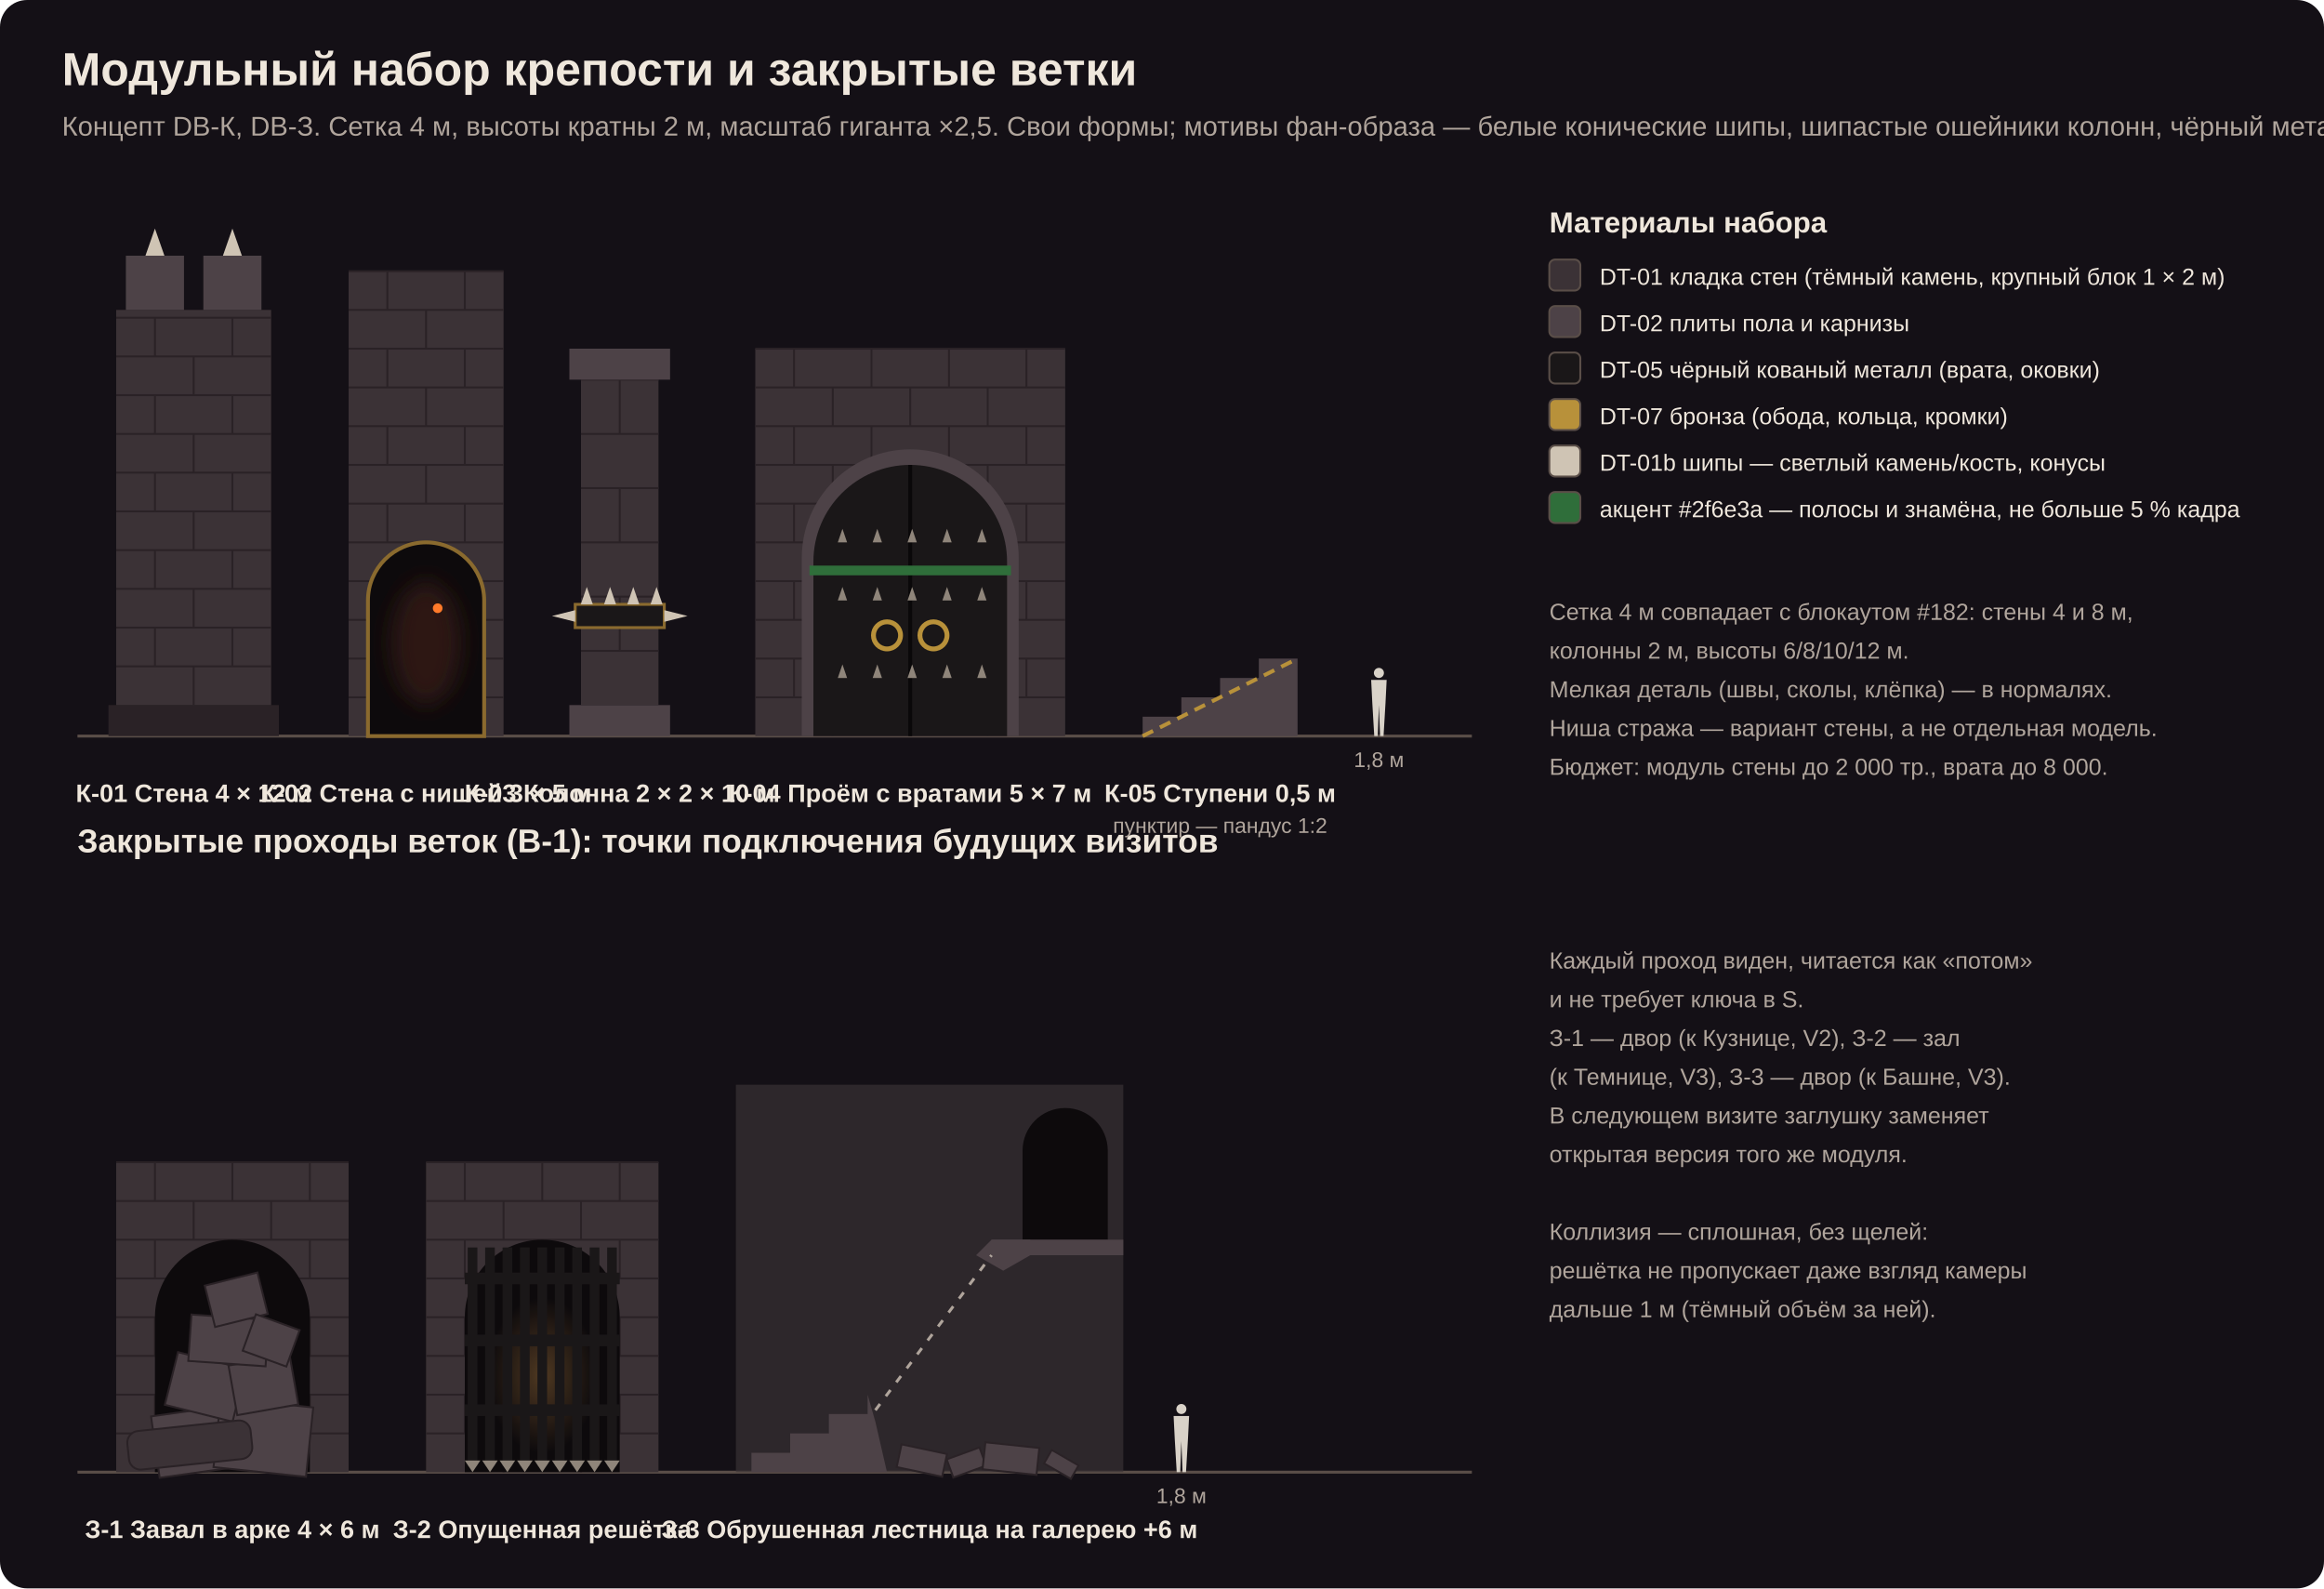
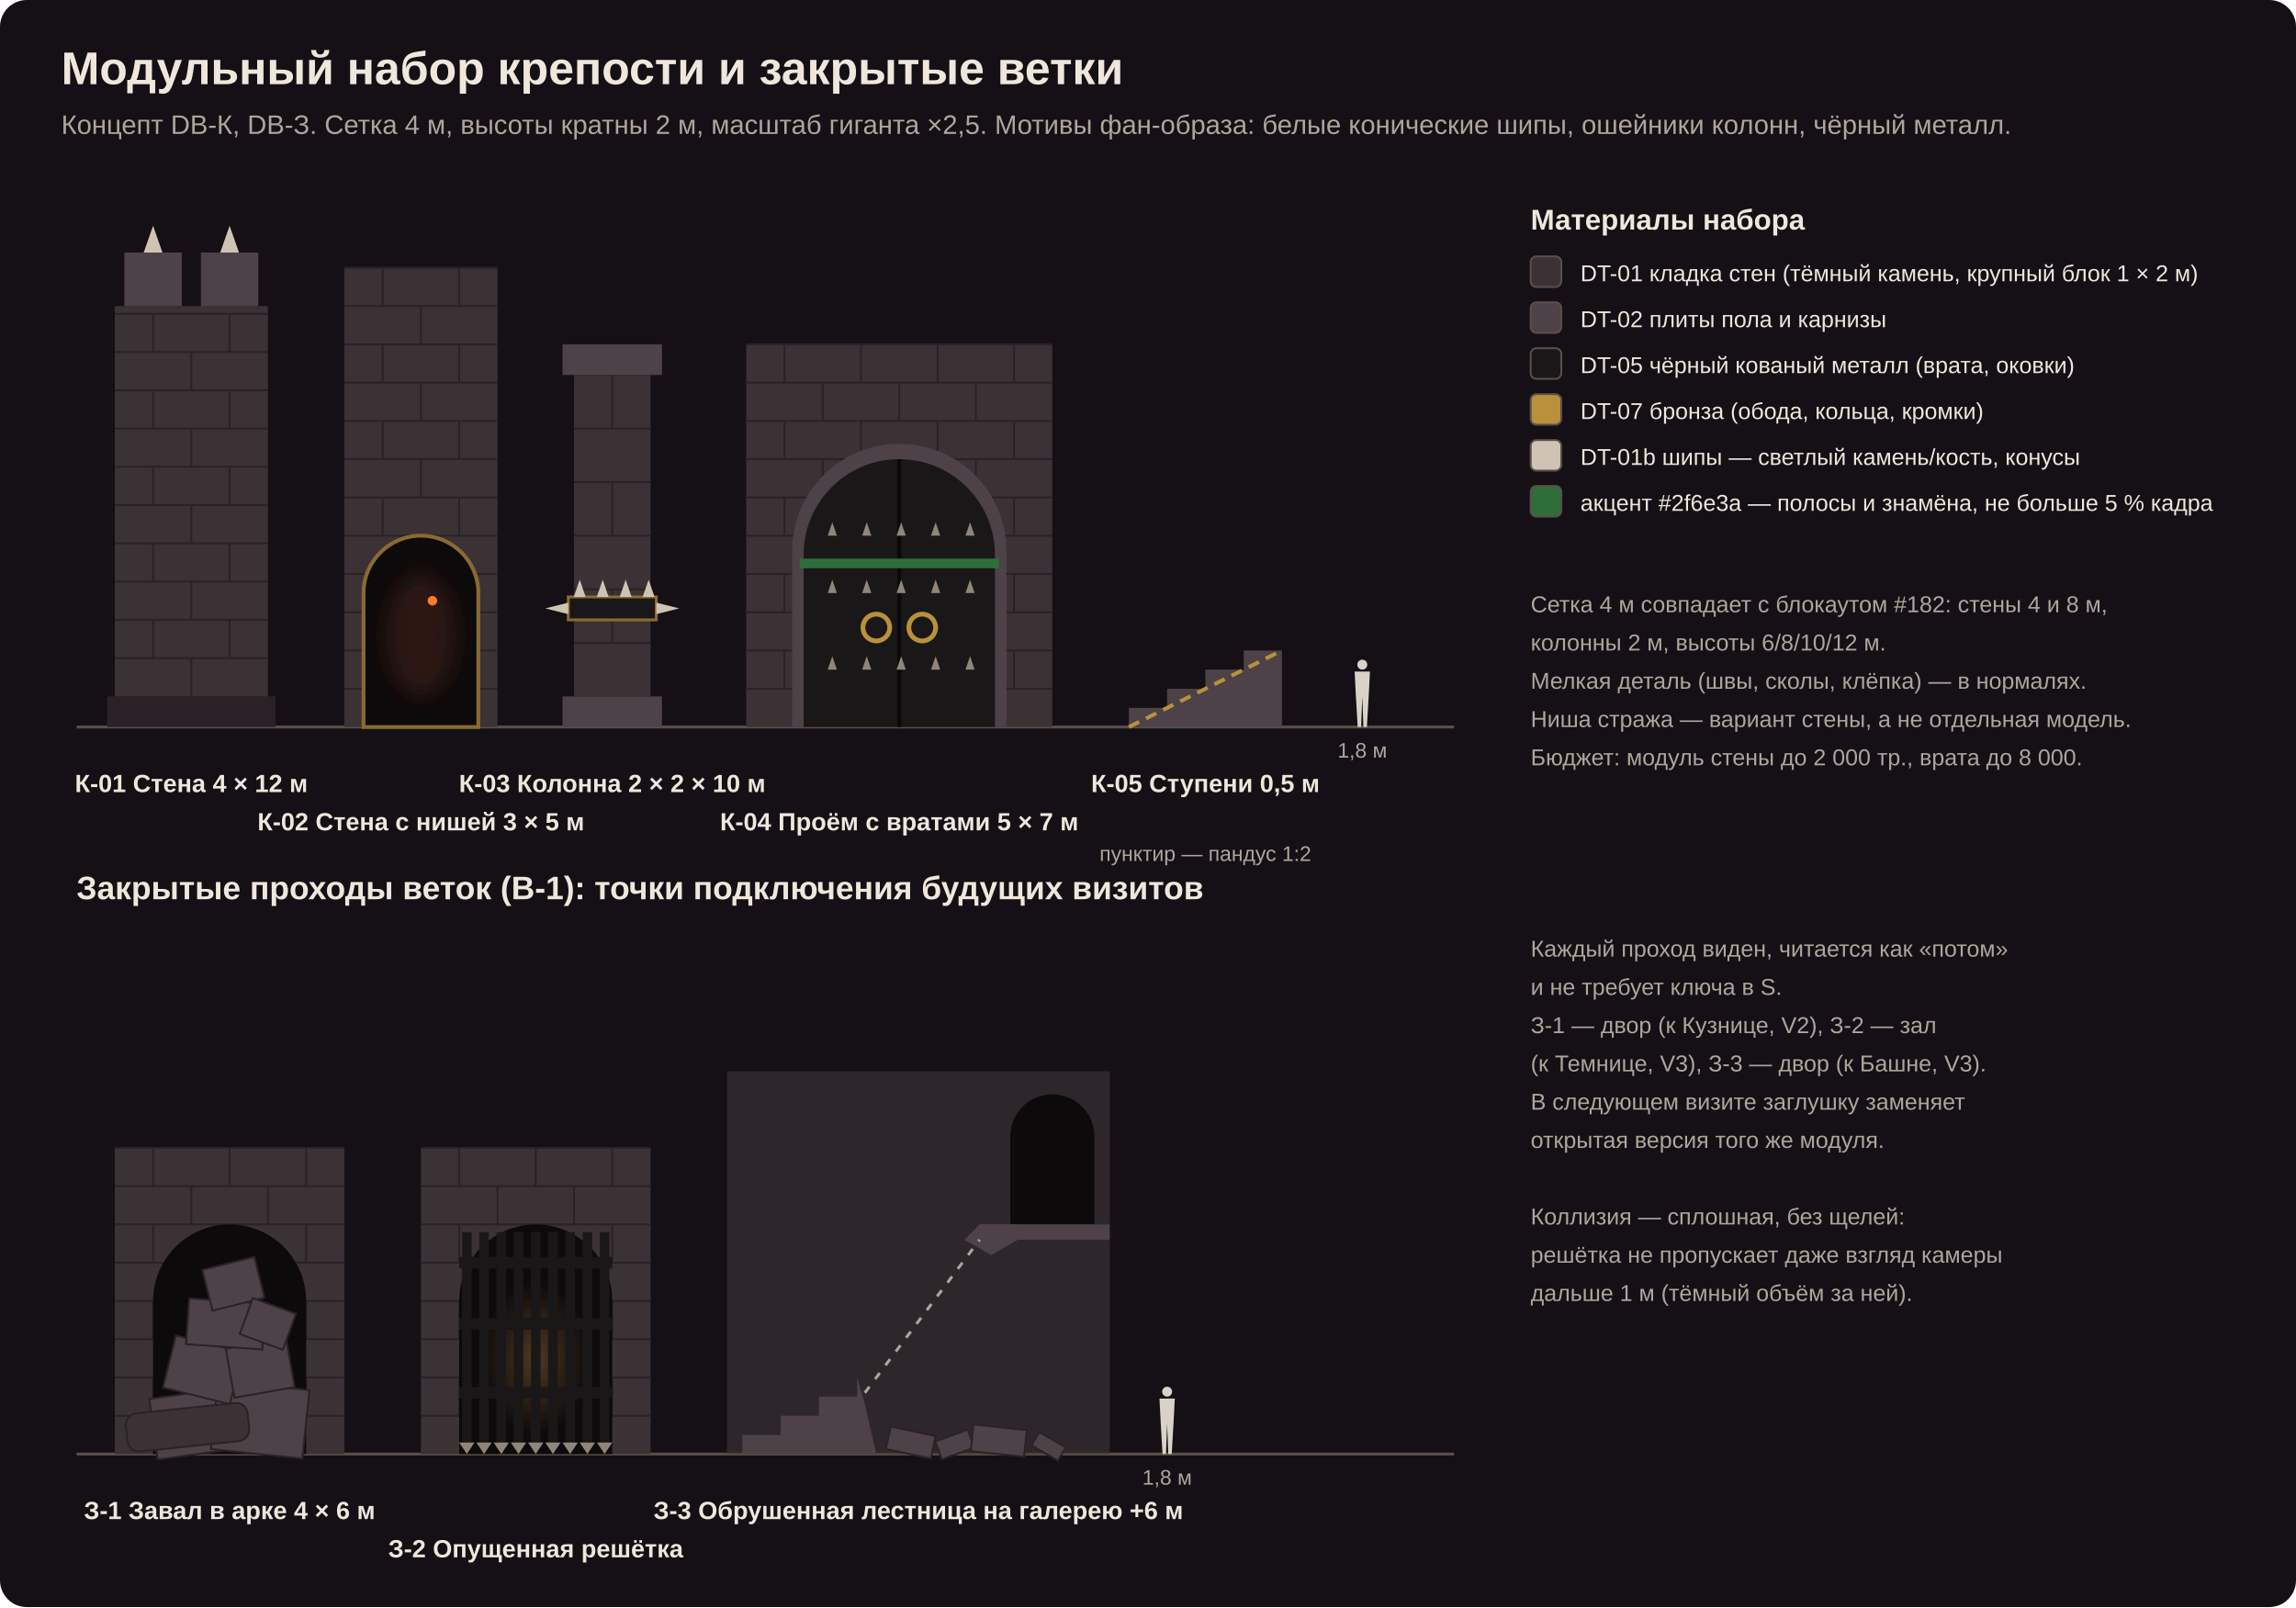
- <svg xmlns="http://www.w3.org/2000/svg" viewBox="0 0 1200 820" width="1200" height="820" font-family="'PT Sans', Arial, sans-serif">
+ <svg xmlns="http://www.w3.org/2000/svg" viewBox="0 0 1200 840" width="1200" height="840" font-family="'PT Sans', Arial, sans-serif">
  <defs>
    <filter id="glow" x="-50%" y="-50%" width="200%" height="200%">
      <feGaussianBlur stdDeviation="4" result="b" />
      <feMerge>
        <feMergeNode in="b" />
        <feMergeNode in="b" />
        <feMergeNode in="SourceGraphic" />
      </feMerge>
    </filter>
    <filter id="soft" x="-50%" y="-50%" width="200%" height="200%">
      <feGaussianBlur stdDeviation="6" />
    </filter>
    <radialGradient id="warm">
      <stop offset="0" stop-color="#ffb35a" stop-opacity="0.55" />
      <stop offset="1" stop-color="#ffb35a" stop-opacity="0" />
    </radialGradient>
    <radialGradient id="whiteg">
      <stop offset="0" stop-color="#eef6ff" stop-opacity="0.7" />
      <stop offset="1" stop-color="#eef6ff" stop-opacity="0" />
    </radialGradient>
    <linearGradient id="lavag" x1="0" y1="0" x2="0" y2="1">
      <stop offset="0" stop-color="#ffc04a" />
      <stop offset="0.4" stop-color="#ff5a1a" />
      <stop offset="1" stop-color="#8a2f1a" />
    </linearGradient>
  </defs>
-   <rect width="1200" height="820" rx="14" fill="#141016" />
+   <rect width="1200" height="840" rx="14" fill="#141016" />
  <text x="32" y="44" font-size="24" font-weight="700" fill="#efe7dc">Модульный набор крепости и закрытые ветки</text>
-   <text x="32" y="70" font-size="14" fill="#b0a59c">Концепт DB-К, DB-З. Сетка 4 м, высоты кратны 2 м, масштаб гиганта ×2,5. Свои формы; мотивы фан-образа — белые конические шипы, шипастые ошейники колонн, чёрный металл, зелёный акцент.</text>
+   <text x="32" y="70" font-size="14" fill="#b0a59c">Концепт DB-К, DB-З. Сетка 4 м, высоты кратны 2 м, масштаб гиганта ×2,5. Мотивы фан-образа: белые конические шипы, ошейники колонн, чёрный металл.</text>
  <line x1="40" y1="380" x2="760" y2="380" stroke="#5a4e48" stroke-width="1.5" />
  <rect x="56" y="364.0" width="88" height="16.0" fill="#2a2226" />
  <rect x="60" y="160" width="80" height="204.0" fill="#3b3236" />
  <line x1="60.0" y1="344.0" x2="140.0" y2="344.0" stroke="#2a2226" stroke-width="1" />
  <line x1="60.0" y1="324.0" x2="140.0" y2="324.0" stroke="#2a2226" stroke-width="1" />
  <line x1="60.0" y1="304.0" x2="140.0" y2="304.0" stroke="#2a2226" stroke-width="1" />
  <line x1="60.0" y1="284.0" x2="140.0" y2="284.0" stroke="#2a2226" stroke-width="1" />
  <line x1="60.0" y1="264.0" x2="140.0" y2="264.0" stroke="#2a2226" stroke-width="1" />
  <line x1="60.0" y1="244.0" x2="140.0" y2="244.0" stroke="#2a2226" stroke-width="1" />
  <line x1="60.0" y1="224.0" x2="140.0" y2="224.0" stroke="#2a2226" stroke-width="1" />
  <line x1="60.0" y1="204.0" x2="140.0" y2="204.0" stroke="#2a2226" stroke-width="1" />
  <line x1="60.0" y1="184.0" x2="140.0" y2="184.0" stroke="#2a2226" stroke-width="1" />
  <line x1="60.0" y1="164.0" x2="140.0" y2="164.0" stroke="#2a2226" stroke-width="1" />
  <line x1="100.0" y1="344.0" x2="100.0" y2="364.0" stroke="#2a2226" stroke-width="1" />
  <line x1="80.0" y1="324.0" x2="80.0" y2="344.0" stroke="#2a2226" stroke-width="1" />
  <line x1="120.0" y1="324.0" x2="120.0" y2="344.0" stroke="#2a2226" stroke-width="1" />
  <line x1="100.0" y1="304.0" x2="100.0" y2="324.0" stroke="#2a2226" stroke-width="1" />
  <line x1="80.0" y1="284.0" x2="80.0" y2="304.0" stroke="#2a2226" stroke-width="1" />
  <line x1="120.0" y1="284.0" x2="120.0" y2="304.0" stroke="#2a2226" stroke-width="1" />
  <line x1="100.0" y1="264.0" x2="100.0" y2="284.0" stroke="#2a2226" stroke-width="1" />
  <line x1="80.0" y1="244.0" x2="80.0" y2="264.0" stroke="#2a2226" stroke-width="1" />
  <line x1="120.0" y1="244.0" x2="120.0" y2="264.0" stroke="#2a2226" stroke-width="1" />
  <line x1="100.0" y1="224.0" x2="100.0" y2="244.0" stroke="#2a2226" stroke-width="1" />
  <line x1="80.0" y1="204.0" x2="80.0" y2="224.0" stroke="#2a2226" stroke-width="1" />
  <line x1="120.0" y1="204.0" x2="120.0" y2="224.0" stroke="#2a2226" stroke-width="1" />
  <line x1="100.0" y1="184.0" x2="100.0" y2="204.0" stroke="#2a2226" stroke-width="1" />
  <line x1="80.0" y1="164.0" x2="80.0" y2="184.0" stroke="#2a2226" stroke-width="1" />
  <line x1="120.0" y1="164.0" x2="120.0" y2="184.0" stroke="#2a2226" stroke-width="1" />
  <rect x="65.0" y="132.0" width="30.0" height="28.0" fill="#4d4247" />
  <path d="M75.1,132.0 L80.0,118.0 L84.9,132.0 Z" fill="#cfc4b4" />
  <rect x="105.0" y="132.0" width="30.0" height="28.0" fill="#4d4247" />
  <path d="M115.1,132.0 L120.0,118.0 L124.9,132.0 Z" fill="#cfc4b4" />
  <text x="100.0" y="414.0" font-size="13" fill="#efe7dc" text-anchor="middle" font-weight="600">К-01 Стена 4 × 12 м</text>
  <rect x="180" y="140" width="80" height="240" fill="#3b3236" />
  <line x1="180.0" y1="360.0" x2="260.0" y2="360.0" stroke="#2a2226" stroke-width="1" />
  <line x1="180.0" y1="340.0" x2="260.0" y2="340.0" stroke="#2a2226" stroke-width="1" />
  <line x1="180.0" y1="320.0" x2="260.0" y2="320.0" stroke="#2a2226" stroke-width="1" />
  <line x1="180.0" y1="300.0" x2="260.0" y2="300.0" stroke="#2a2226" stroke-width="1" />
  <line x1="180.0" y1="280.0" x2="260.0" y2="280.0" stroke="#2a2226" stroke-width="1" />
  <line x1="180.0" y1="260.0" x2="260.0" y2="260.0" stroke="#2a2226" stroke-width="1" />
  <line x1="180.0" y1="240.0" x2="260.0" y2="240.0" stroke="#2a2226" stroke-width="1" />
  <line x1="180.0" y1="220.0" x2="260.0" y2="220.0" stroke="#2a2226" stroke-width="1" />
  <line x1="180.0" y1="200.0" x2="260.0" y2="200.0" stroke="#2a2226" stroke-width="1" />
  <line x1="180.0" y1="180.0" x2="260.0" y2="180.0" stroke="#2a2226" stroke-width="1" />
  <line x1="180.0" y1="160.0" x2="260.0" y2="160.0" stroke="#2a2226" stroke-width="1" />
  <line x1="180.0" y1="140.0" x2="260.0" y2="140.0" stroke="#2a2226" stroke-width="1" />
  <line x1="220.0" y1="360.0" x2="220.0" y2="380.0" stroke="#2a2226" stroke-width="1" />
  <line x1="200.0" y1="340.0" x2="200.0" y2="360.0" stroke="#2a2226" stroke-width="1" />
  <line x1="240.0" y1="340.0" x2="240.0" y2="360.0" stroke="#2a2226" stroke-width="1" />
  <line x1="220.0" y1="320.0" x2="220.0" y2="340.0" stroke="#2a2226" stroke-width="1" />
  <line x1="200.0" y1="300.0" x2="200.0" y2="320.0" stroke="#2a2226" stroke-width="1" />
  <line x1="240.0" y1="300.0" x2="240.0" y2="320.0" stroke="#2a2226" stroke-width="1" />
  <line x1="220.0" y1="280.0" x2="220.0" y2="300.0" stroke="#2a2226" stroke-width="1" />
  <line x1="200.0" y1="260.0" x2="200.0" y2="280.0" stroke="#2a2226" stroke-width="1" />
  <line x1="240.0" y1="260.0" x2="240.0" y2="280.0" stroke="#2a2226" stroke-width="1" />
  <line x1="220.0" y1="240.0" x2="220.0" y2="260.0" stroke="#2a2226" stroke-width="1" />
  <line x1="200.0" y1="220.0" x2="200.0" y2="240.0" stroke="#2a2226" stroke-width="1" />
  <line x1="240.0" y1="220.0" x2="240.0" y2="240.0" stroke="#2a2226" stroke-width="1" />
  <line x1="220.0" y1="200.0" x2="220.0" y2="220.0" stroke="#2a2226" stroke-width="1" />
  <line x1="200.0" y1="180.0" x2="200.0" y2="200.0" stroke="#2a2226" stroke-width="1" />
  <line x1="240.0" y1="180.0" x2="240.0" y2="200.0" stroke="#2a2226" stroke-width="1" />
  <line x1="220.0" y1="160.0" x2="220.0" y2="180.0" stroke="#2a2226" stroke-width="1" />
  <line x1="200.0" y1="140.0" x2="200.0" y2="160.0" stroke="#2a2226" stroke-width="1" />
  <line x1="240.0" y1="140.0" x2="240.0" y2="160.0" stroke="#2a2226" stroke-width="1" />
  <path d="M190.0,380.0 L190.0,310.0 A30.0,30.0 0 0 1 250.0,310.0 L250.0,380.0 Z" fill="#0d0a0c" stroke="#8a6a2e" stroke-width="2" />
  <ellipse cx="220" cy="332.0" rx="18.0" ry="32.0" fill="#3a1c18" opacity="0.7" filter="url(#soft)" />
  <circle cx="226" cy="314.0" r="2.5" fill="#ff7a2a" />
-   <text x="220.0" y="414.0" font-size="13" fill="#efe7dc" text-anchor="middle" font-weight="600">К-02 Стена с нишей 3 × 5 м</text>
+   <text x="220.0" y="434.0" font-size="13" fill="#efe7dc" text-anchor="middle" font-weight="600">К-02 Стена с нишей 3 × 5 м</text>
  <rect x="294.0" y="364.0" width="52.0" height="16.0" fill="#4d4247" />
  <rect x="300" y="196.0" width="40" height="168.0" fill="#3b3236" />
  <line x1="300.0" y1="336.0" x2="340.0" y2="336.0" stroke="#2a2226" stroke-width="1" />
  <line x1="300.0" y1="308.0" x2="340.0" y2="308.0" stroke="#2a2226" stroke-width="1" />
  <line x1="300.0" y1="280.0" x2="340.0" y2="280.0" stroke="#2a2226" stroke-width="1" />
  <line x1="300.0" y1="252.0" x2="340.0" y2="252.0" stroke="#2a2226" stroke-width="1" />
  <line x1="300.0" y1="224.0" x2="340.0" y2="224.0" stroke="#2a2226" stroke-width="1" />
  <line x1="300.0" y1="196.0" x2="340.0" y2="196.0" stroke="#2a2226" stroke-width="1" />
  <line x1="320.0" y1="308.0" x2="320.0" y2="336.0" stroke="#2a2226" stroke-width="1" />
  <line x1="320.0" y1="252.0" x2="320.0" y2="280.0" stroke="#2a2226" stroke-width="1" />
  <line x1="320.0" y1="196.0" x2="320.0" y2="224.0" stroke="#2a2226" stroke-width="1" />
  <rect x="294.0" y="180" width="52.0" height="16.0" fill="#4d4247" />
  <rect x="297.0" y="312.0" width="46.0" height="12.0" fill="#1a1718" stroke="#8a6a2e" stroke-width="1.5" />
  <path d="M297.0,315.0 L285.0,318.0 L297.0,321.0 Z" fill="#cfc4b4" />
  <path d="M343.0,315.0 L355.0,318.0 L343.0,321.0 Z" fill="#cfc4b4" />
  <path d="M299.9,312.0 L303.0,303.0 L306.1,312.0 Z" fill="#cfc4b4" />
  <path d="M311.9,312.0 L315.0,303.0 L318.1,312.0 Z" fill="#cfc4b4" />
  <path d="M323.9,312.0 L327.0,303.0 L330.1,312.0 Z" fill="#cfc4b4" />
  <path d="M335.9,312.0 L339.0,303.0 L342.1,312.0 Z" fill="#cfc4b4" />
  <text x="320.0" y="414.0" font-size="13" fill="#efe7dc" text-anchor="middle" font-weight="600">К-03 Колонна 2 × 2 × 10 м</text>
  <rect x="390.0" y="180" width="160" height="200" fill="#3b3236" />
  <line x1="390.0" y1="360.0" x2="550.0" y2="360.0" stroke="#2a2226" stroke-width="1" />
  <line x1="390.0" y1="340.0" x2="550.0" y2="340.0" stroke="#2a2226" stroke-width="1" />
  <line x1="390.0" y1="320.0" x2="550.0" y2="320.0" stroke="#2a2226" stroke-width="1" />
  <line x1="390.0" y1="300.0" x2="550.0" y2="300.0" stroke="#2a2226" stroke-width="1" />
  <line x1="390.0" y1="280.0" x2="550.0" y2="280.0" stroke="#2a2226" stroke-width="1" />
  <line x1="390.0" y1="260.0" x2="550.0" y2="260.0" stroke="#2a2226" stroke-width="1" />
  <line x1="390.0" y1="240.0" x2="550.0" y2="240.0" stroke="#2a2226" stroke-width="1" />
  <line x1="390.0" y1="220.0" x2="550.0" y2="220.0" stroke="#2a2226" stroke-width="1" />
  <line x1="390.0" y1="200.0" x2="550.0" y2="200.0" stroke="#2a2226" stroke-width="1" />
  <line x1="390.0" y1="180.0" x2="550.0" y2="180.0" stroke="#2a2226" stroke-width="1" />
  <line x1="430.0" y1="360.0" x2="430.0" y2="380.0" stroke="#2a2226" stroke-width="1" />
  <line x1="470.0" y1="360.0" x2="470.0" y2="380.0" stroke="#2a2226" stroke-width="1" />
  <line x1="510.0" y1="360.0" x2="510.0" y2="380.0" stroke="#2a2226" stroke-width="1" />
  <line x1="410.0" y1="340.0" x2="410.0" y2="360.0" stroke="#2a2226" stroke-width="1" />
  <line x1="450.0" y1="340.0" x2="450.0" y2="360.0" stroke="#2a2226" stroke-width="1" />
  <line x1="490.0" y1="340.0" x2="490.0" y2="360.0" stroke="#2a2226" stroke-width="1" />
  <line x1="530.0" y1="340.0" x2="530.0" y2="360.0" stroke="#2a2226" stroke-width="1" />
  <line x1="430.0" y1="320.0" x2="430.0" y2="340.0" stroke="#2a2226" stroke-width="1" />
  <line x1="470.0" y1="320.0" x2="470.0" y2="340.0" stroke="#2a2226" stroke-width="1" />
  <line x1="510.0" y1="320.0" x2="510.0" y2="340.0" stroke="#2a2226" stroke-width="1" />
  <line x1="410.0" y1="300.0" x2="410.0" y2="320.0" stroke="#2a2226" stroke-width="1" />
  <line x1="450.0" y1="300.0" x2="450.0" y2="320.0" stroke="#2a2226" stroke-width="1" />
  <line x1="490.0" y1="300.0" x2="490.0" y2="320.0" stroke="#2a2226" stroke-width="1" />
  <line x1="530.0" y1="300.0" x2="530.0" y2="320.0" stroke="#2a2226" stroke-width="1" />
  <line x1="430.0" y1="280.0" x2="430.0" y2="300.0" stroke="#2a2226" stroke-width="1" />
  <line x1="470.0" y1="280.0" x2="470.0" y2="300.0" stroke="#2a2226" stroke-width="1" />
  <line x1="510.0" y1="280.0" x2="510.0" y2="300.0" stroke="#2a2226" stroke-width="1" />
  <line x1="410.0" y1="260.0" x2="410.0" y2="280.0" stroke="#2a2226" stroke-width="1" />
  <line x1="450.0" y1="260.0" x2="450.0" y2="280.0" stroke="#2a2226" stroke-width="1" />
  <line x1="490.0" y1="260.0" x2="490.0" y2="280.0" stroke="#2a2226" stroke-width="1" />
  <line x1="530.0" y1="260.0" x2="530.0" y2="280.0" stroke="#2a2226" stroke-width="1" />
  <line x1="430.0" y1="240.0" x2="430.0" y2="260.0" stroke="#2a2226" stroke-width="1" />
  <line x1="470.0" y1="240.0" x2="470.0" y2="260.0" stroke="#2a2226" stroke-width="1" />
  <line x1="510.0" y1="240.0" x2="510.0" y2="260.0" stroke="#2a2226" stroke-width="1" />
  <line x1="410.0" y1="220.0" x2="410.0" y2="240.0" stroke="#2a2226" stroke-width="1" />
  <line x1="450.0" y1="220.0" x2="450.0" y2="240.0" stroke="#2a2226" stroke-width="1" />
  <line x1="490.0" y1="220.0" x2="490.0" y2="240.0" stroke="#2a2226" stroke-width="1" />
  <line x1="530.0" y1="220.0" x2="530.0" y2="240.0" stroke="#2a2226" stroke-width="1" />
  <line x1="430.0" y1="200.0" x2="430.0" y2="220.0" stroke="#2a2226" stroke-width="1" />
  <line x1="470.0" y1="200.0" x2="470.0" y2="220.0" stroke="#2a2226" stroke-width="1" />
  <line x1="510.0" y1="200.0" x2="510.0" y2="220.0" stroke="#2a2226" stroke-width="1" />
  <line x1="410.0" y1="180.0" x2="410.0" y2="200.0" stroke="#2a2226" stroke-width="1" />
  <line x1="450.0" y1="180.0" x2="450.0" y2="200.0" stroke="#2a2226" stroke-width="1" />
  <line x1="490.0" y1="180.0" x2="490.0" y2="200.0" stroke="#2a2226" stroke-width="1" />
  <line x1="530.0" y1="180.0" x2="530.0" y2="200.0" stroke="#2a2226" stroke-width="1" />
  <path d="M414.0,380.0 L414.0,288.0 A56.0,56.0 0 0 1 526.0,288.0 L526.0,380.0 Z" fill="#4d4247" />
  <path d="M420.0,380.0 L420.0,290.0 A50.0,50.0 0 0 1 520.0,290.0 L520.0,380.0 Z" fill="#1a1718" />
  <line x1="470.0" y1="380" x2="470.0" y2="240" stroke="#0a0809" stroke-width="2" />
  <path d="M432.6,350.0 L435.0,343.0 L437.4,350.0 Z" fill="#8f857a" />
  <path d="M450.6,350.0 L453.0,343.0 L455.4,350.0 Z" fill="#8f857a" />
  <path d="M468.6,350.0 L471.0,343.0 L473.4,350.0 Z" fill="#8f857a" />
  <path d="M486.6,350.0 L489.0,343.0 L491.4,350.0 Z" fill="#8f857a" />
  <path d="M504.6,350.0 L507.0,343.0 L509.4,350.0 Z" fill="#8f857a" />
  <path d="M432.6,310.0 L435.0,303.0 L437.4,310.0 Z" fill="#8f857a" />
  <path d="M450.6,310.0 L453.0,303.0 L455.4,310.0 Z" fill="#8f857a" />
  <path d="M468.6,310.0 L471.0,303.0 L473.4,310.0 Z" fill="#8f857a" />
  <path d="M486.6,310.0 L489.0,303.0 L491.4,310.0 Z" fill="#8f857a" />
  <path d="M504.6,310.0 L507.0,303.0 L509.4,310.0 Z" fill="#8f857a" />
  <path d="M432.6,280.0 L435.0,273.0 L437.4,280.0 Z" fill="#8f857a" />
  <path d="M450.6,280.0 L453.0,273.0 L455.4,280.0 Z" fill="#8f857a" />
  <path d="M468.6,280.0 L471.0,273.0 L473.4,280.0 Z" fill="#8f857a" />
  <path d="M486.6,280.0 L489.0,273.0 L491.4,280.0 Z" fill="#8f857a" />
  <path d="M504.6,280.0 L507.0,273.0 L509.4,280.0 Z" fill="#8f857a" />
  <rect x="418.0" y="292.0" width="104.0" height="5.0" fill="#2f6e3a" />
  <circle cx="458.0" cy="328.0" r="7.0" fill="none" stroke="#b8913a" stroke-width="2.5" />
  <circle cx="482.0" cy="328.0" r="7.0" fill="none" stroke="#b8913a" stroke-width="2.5" />
-   <text x="470.0" y="414.0" font-size="13" fill="#efe7dc" text-anchor="middle" font-weight="600">К-04 Проём с вратами 5 × 7 м</text>
+   <text x="470.0" y="434.0" font-size="13" fill="#efe7dc" text-anchor="middle" font-weight="600">К-04 Проём с вратами 5 × 7 м</text>
  <polygon points="590.0,380 590.0,370.0 610.0,370.0 610.0,360.0 630.0,360.0 630.0,350.0 650.0,350.0 650.0,340.0 670.0,340.0 670.0,380" fill="#4d4247" />
  <line x1="590.0" y1="380" x2="670.0" y2="340" stroke="#b8913a" stroke-width="2" stroke-dasharray="6 4" />
  <text x="630.0" y="414.0" font-size="13" fill="#efe7dc" text-anchor="middle" font-weight="600">К-05 Ступени 0,5 м</text>
-   <text x="630.0" y="430.0" font-size="11" fill="#b0a59c" text-anchor="middle" font-weight="400">пунктир — пандус 1:2</text>
+   <text x="630.0" y="450.0" font-size="11" fill="#b0a59c" text-anchor="middle" font-weight="400">пунктир — пандус 1:2</text>
  <path d="M708.0,351.0 L716.0,351.0 L715.4,363.0 L714.4,380.0 L712.6,380.0 L712.0,364.0 L711.4,380.0 L709.6,380.0 L708.6,363.0 Z" fill="#d9d2c8" />
  <circle cx="712.0" cy="347.4" r="2.6" fill="#d9d2c8" />
  <text x="712.0" y="396.0" font-size="11" fill="#b0a59c" text-anchor="middle" font-weight="400">1,8 м</text>
  <text x="800.0" y="120.0" font-size="15" fill="#efe7dc" text-anchor="start" font-weight="700">Материалы набора</text>
  <rect x="800" y="134" width="16" height="16" rx="3" fill="#3b3236" stroke="#5a4e48" />
  <text x="826.0" y="147.0" font-size="12" fill="#efe7dc" text-anchor="start" font-weight="400">DT-01 кладка стен (тёмный камень, крупный блок 1 × 2 м)</text>
  <rect x="800" y="158" width="16" height="16" rx="3" fill="#4d4247" stroke="#5a4e48" />
  <text x="826.0" y="171.0" font-size="12" fill="#efe7dc" text-anchor="start" font-weight="400">DT-02 плиты пола и карнизы</text>
  <rect x="800" y="182" width="16" height="16" rx="3" fill="#1a1718" stroke="#5a4e48" />
  <text x="826.0" y="195.0" font-size="12" fill="#efe7dc" text-anchor="start" font-weight="400">DT-05 чёрный кованый металл (врата, оковки)</text>
  <rect x="800" y="206" width="16" height="16" rx="3" fill="#b8913a" stroke="#5a4e48" />
  <text x="826.0" y="219.0" font-size="12" fill="#efe7dc" text-anchor="start" font-weight="400">DT-07 бронза (обода, кольца, кромки)</text>
  <rect x="800" y="230" width="16" height="16" rx="3" fill="#cfc4b4" stroke="#5a4e48" />
  <text x="826.0" y="243.0" font-size="12" fill="#efe7dc" text-anchor="start" font-weight="400">DT-01b шипы — светлый камень/кость, конусы</text>
  <rect x="800" y="254" width="16" height="16" rx="3" fill="#2f6e3a" stroke="#5a4e48" />
  <text x="826.0" y="267.0" font-size="12" fill="#efe7dc" text-anchor="start" font-weight="400">акцент #2f6e3a — полосы и знамёна, не больше 5 % кадра</text>
  <text x="800.0" y="320.0" font-size="12" fill="#b0a59c" text-anchor="start" font-weight="400">Сетка 4 м совпадает с блокаутом #182: стены 4 и 8 м,</text>
  <text x="800.0" y="340.0" font-size="12" fill="#b0a59c" text-anchor="start" font-weight="400">колонны 2 м, высоты 6/8/10/12 м.</text>
  <text x="800.0" y="360.0" font-size="12" fill="#b0a59c" text-anchor="start" font-weight="400">Мелкая деталь (швы, сколы, клёпка) — в нормалях.</text>
  <text x="800.0" y="380.0" font-size="12" fill="#b0a59c" text-anchor="start" font-weight="400">Ниша стража — вариант стены, а не отдельная модель.</text>
  <text x="800.0" y="400.0" font-size="12" fill="#b0a59c" text-anchor="start" font-weight="400">Бюджет: модуль стены до 2 000 тр., врата до 8 000.</text>
-   <text x="40.0" y="440.0" font-size="17" fill="#efe7dc" text-anchor="start" font-weight="700">Закрытые проходы веток (В-1): точки подключения будущих визитов</text>
+   <text x="40.0" y="470.0" font-size="17" fill="#efe7dc" text-anchor="start" font-weight="700">Закрытые проходы веток (В-1): точки подключения будущих визитов</text>
  <line x1="40" y1="760" x2="760" y2="760" stroke="#5a4e48" stroke-width="1.5" />
  <rect x="60" y="600" width="120" height="160" fill="#3b3236" />
  <line x1="60.0" y1="740.0" x2="180.0" y2="740.0" stroke="#2a2226" stroke-width="1" />
  <line x1="60.0" y1="720.0" x2="180.0" y2="720.0" stroke="#2a2226" stroke-width="1" />
  <line x1="60.0" y1="700.0" x2="180.0" y2="700.0" stroke="#2a2226" stroke-width="1" />
  <line x1="60.0" y1="680.0" x2="180.0" y2="680.0" stroke="#2a2226" stroke-width="1" />
  <line x1="60.0" y1="660.0" x2="180.0" y2="660.0" stroke="#2a2226" stroke-width="1" />
  <line x1="60.0" y1="640.0" x2="180.0" y2="640.0" stroke="#2a2226" stroke-width="1" />
  <line x1="60.0" y1="620.0" x2="180.0" y2="620.0" stroke="#2a2226" stroke-width="1" />
  <line x1="60.0" y1="600.0" x2="180.0" y2="600.0" stroke="#2a2226" stroke-width="1" />
  <line x1="100.0" y1="740.0" x2="100.0" y2="760.0" stroke="#2a2226" stroke-width="1" />
  <line x1="140.0" y1="740.0" x2="140.0" y2="760.0" stroke="#2a2226" stroke-width="1" />
  <line x1="80.0" y1="720.0" x2="80.0" y2="740.0" stroke="#2a2226" stroke-width="1" />
  <line x1="120.0" y1="720.0" x2="120.0" y2="740.0" stroke="#2a2226" stroke-width="1" />
  <line x1="160.0" y1="720.0" x2="160.0" y2="740.0" stroke="#2a2226" stroke-width="1" />
  <line x1="100.0" y1="700.0" x2="100.0" y2="720.0" stroke="#2a2226" stroke-width="1" />
  <line x1="140.0" y1="700.0" x2="140.0" y2="720.0" stroke="#2a2226" stroke-width="1" />
  <line x1="80.0" y1="680.0" x2="80.0" y2="700.0" stroke="#2a2226" stroke-width="1" />
  <line x1="120.0" y1="680.0" x2="120.0" y2="700.0" stroke="#2a2226" stroke-width="1" />
  <line x1="160.0" y1="680.0" x2="160.0" y2="700.0" stroke="#2a2226" stroke-width="1" />
  <line x1="100.0" y1="660.0" x2="100.0" y2="680.0" stroke="#2a2226" stroke-width="1" />
  <line x1="140.0" y1="660.0" x2="140.0" y2="680.0" stroke="#2a2226" stroke-width="1" />
  <line x1="80.0" y1="640.0" x2="80.0" y2="660.0" stroke="#2a2226" stroke-width="1" />
  <line x1="120.0" y1="640.0" x2="120.0" y2="660.0" stroke="#2a2226" stroke-width="1" />
  <line x1="160.0" y1="640.0" x2="160.0" y2="660.0" stroke="#2a2226" stroke-width="1" />
  <line x1="100.0" y1="620.0" x2="100.0" y2="640.0" stroke="#2a2226" stroke-width="1" />
  <line x1="140.0" y1="620.0" x2="140.0" y2="640.0" stroke="#2a2226" stroke-width="1" />
  <line x1="80.0" y1="600.0" x2="80.0" y2="620.0" stroke="#2a2226" stroke-width="1" />
  <line x1="120.0" y1="600.0" x2="120.0" y2="620.0" stroke="#2a2226" stroke-width="1" />
  <line x1="160.0" y1="600.0" x2="160.0" y2="620.0" stroke="#2a2226" stroke-width="1" />
  <path d="M80.0,760.0 L80.0,680.0 A40.0,40.0 0 0 1 160.0,680.0 L160.0,760.0 Z" fill="#0d0a0c" />
  <rect x="80.0" y="728.0" width="44.0" height="32.0" fill="#4d4247" stroke="#2a2226" transform="rotate(-8 102.0 744.0)" />
  <rect x="112.0" y="724.0" width="48.0" height="36.0" fill="#4d4247" stroke="#2a2226" transform="rotate(6 136.0 742.0)" />
  <rect x="88.0" y="702.0" width="36.0" height="28.0" fill="#4d4247" stroke="#2a2226" transform="rotate(14 106.0 716.0)" />
  <rect x="120.0" y="702.0" width="32.0" height="26.0" fill="#4d4247" stroke="#2a2226" transform="rotate(-10 136.0 715.0)" />
  <rect x="98.0" y="680.0" width="40.0" height="24.0" fill="#4d4247" stroke="#2a2226" transform="rotate(4 118.0 692.0)" />
  <rect x="108.0" y="660.0" width="28.0" height="22.0" fill="#4d4247" stroke="#2a2226" transform="rotate(-14 122.0 671.0)" />
  <rect x="128.0" y="682.0" width="24.0" height="20.0" fill="#4d4247" stroke="#2a2226" transform="rotate(20 140.0 692.0)" />
  <rect x="66.0" y="736.0" width="64.0" height="20.0" rx="6" fill="#3b3236" stroke="#2a2226" transform="rotate(-6 98.0 746.0)" />
  <text x="120.0" y="794.0" font-size="13" fill="#efe7dc" text-anchor="middle" font-weight="600">З-1 Завал в арке 4 × 6 м</text>
  <rect x="220" y="600" width="120" height="160" fill="#3b3236" />
  <line x1="220.0" y1="740.0" x2="340.0" y2="740.0" stroke="#2a2226" stroke-width="1" />
  <line x1="220.0" y1="720.0" x2="340.0" y2="720.0" stroke="#2a2226" stroke-width="1" />
  <line x1="220.0" y1="700.0" x2="340.0" y2="700.0" stroke="#2a2226" stroke-width="1" />
  <line x1="220.0" y1="680.0" x2="340.0" y2="680.0" stroke="#2a2226" stroke-width="1" />
  <line x1="220.0" y1="660.0" x2="340.0" y2="660.0" stroke="#2a2226" stroke-width="1" />
  <line x1="220.0" y1="640.0" x2="340.0" y2="640.0" stroke="#2a2226" stroke-width="1" />
  <line x1="220.0" y1="620.0" x2="340.0" y2="620.0" stroke="#2a2226" stroke-width="1" />
  <line x1="220.0" y1="600.0" x2="340.0" y2="600.0" stroke="#2a2226" stroke-width="1" />
  <line x1="260.0" y1="740.0" x2="260.0" y2="760.0" stroke="#2a2226" stroke-width="1" />
  <line x1="300.0" y1="740.0" x2="300.0" y2="760.0" stroke="#2a2226" stroke-width="1" />
  <line x1="240.0" y1="720.0" x2="240.0" y2="740.0" stroke="#2a2226" stroke-width="1" />
  <line x1="280.0" y1="720.0" x2="280.0" y2="740.0" stroke="#2a2226" stroke-width="1" />
  <line x1="320.0" y1="720.0" x2="320.0" y2="740.0" stroke="#2a2226" stroke-width="1" />
  <line x1="260.0" y1="700.0" x2="260.0" y2="720.0" stroke="#2a2226" stroke-width="1" />
  <line x1="300.0" y1="700.0" x2="300.0" y2="720.0" stroke="#2a2226" stroke-width="1" />
  <line x1="240.0" y1="680.0" x2="240.0" y2="700.0" stroke="#2a2226" stroke-width="1" />
  <line x1="280.0" y1="680.0" x2="280.0" y2="700.0" stroke="#2a2226" stroke-width="1" />
  <line x1="320.0" y1="680.0" x2="320.0" y2="700.0" stroke="#2a2226" stroke-width="1" />
  <line x1="260.0" y1="660.0" x2="260.0" y2="680.0" stroke="#2a2226" stroke-width="1" />
  <line x1="300.0" y1="660.0" x2="300.0" y2="680.0" stroke="#2a2226" stroke-width="1" />
  <line x1="240.0" y1="640.0" x2="240.0" y2="660.0" stroke="#2a2226" stroke-width="1" />
  <line x1="280.0" y1="640.0" x2="280.0" y2="660.0" stroke="#2a2226" stroke-width="1" />
  <line x1="320.0" y1="640.0" x2="320.0" y2="660.0" stroke="#2a2226" stroke-width="1" />
  <line x1="260.0" y1="620.0" x2="260.0" y2="640.0" stroke="#2a2226" stroke-width="1" />
  <line x1="300.0" y1="620.0" x2="300.0" y2="640.0" stroke="#2a2226" stroke-width="1" />
  <line x1="240.0" y1="600.0" x2="240.0" y2="620.0" stroke="#2a2226" stroke-width="1" />
  <line x1="280.0" y1="600.0" x2="280.0" y2="620.0" stroke="#2a2226" stroke-width="1" />
  <line x1="320.0" y1="600.0" x2="320.0" y2="620.0" stroke="#2a2226" stroke-width="1" />
  <path d="M240.0,760.0 L240.0,680.0 A40.0,40.0 0 0 1 320.0,680.0 L320.0,760.0 Z" fill="#0d0a0c" />
  <ellipse cx="280" cy="710.0" rx="28.0" ry="40" fill="url(#warm)" opacity="0.5" />
  <line x1="244.0" y1="644.0" x2="244.0" y2="757.0" stroke="#1a1718" stroke-width="5" />
  <path d="M240.0,754.0 L244.0,760 L248.0,754.0 Z" fill="#8f857a" />
  <line x1="253" y1="644.0" x2="253" y2="757.0" stroke="#1a1718" stroke-width="5" />
  <path d="M249,754.0 L253,760 L257.0,754.0 Z" fill="#8f857a" />
  <line x1="262" y1="644.0" x2="262" y2="757.0" stroke="#1a1718" stroke-width="5" />
  <path d="M258,754.0 L262,760 L266,754.0 Z" fill="#8f857a" />
  <line x1="271" y1="644.0" x2="271" y2="757.0" stroke="#1a1718" stroke-width="5" />
  <path d="M267,754.0 L271,760 L275,754.0 Z" fill="#8f857a" />
  <line x1="280" y1="644.0" x2="280" y2="757.0" stroke="#1a1718" stroke-width="5" />
  <path d="M276,754.0 L280,760 L284,754.0 Z" fill="#8f857a" />
  <line x1="289" y1="644.0" x2="289" y2="757.0" stroke="#1a1718" stroke-width="5" />
  <path d="M285,754.0 L289,760 L293,754.0 Z" fill="#8f857a" />
  <line x1="298" y1="644.0" x2="298" y2="757.0" stroke="#1a1718" stroke-width="5" />
  <path d="M294,754.0 L298,760 L302,754.0 Z" fill="#8f857a" />
  <line x1="307" y1="644.0" x2="307" y2="757.0" stroke="#1a1718" stroke-width="5" />
  <path d="M303,754.0 L307,760 L311,754.0 Z" fill="#8f857a" />
  <line x1="316" y1="644.0" x2="316" y2="757.0" stroke="#1a1718" stroke-width="5" />
  <path d="M312,754.0 L316,760 L320,754.0 Z" fill="#8f857a" />
  <line x1="240.0" y1="728.0" x2="320.0" y2="728.0" stroke="#1a1718" stroke-width="6" />
  <line x1="240.0" y1="692.0" x2="320.0" y2="692.0" stroke="#1a1718" stroke-width="6" />
  <line x1="240.0" y1="660.0" x2="320.0" y2="660.0" stroke="#1a1718" stroke-width="6" />
-   <text x="280.0" y="794.0" font-size="13" fill="#efe7dc" text-anchor="middle" font-weight="600">З-2 Опущенная решётка</text>
+   <text x="280.0" y="814.0" font-size="13" fill="#efe7dc" text-anchor="middle" font-weight="600">З-2 Опущенная решётка</text>
  <rect x="380" y="560" width="200" height="200" fill="#3b3236" opacity="0.65" />
  <path d="M528.0,640.0 L528.0,594.0 A22.0,22.0 0 0 1 572.0,594.0 L572.0,640.0 Z" fill="#0d0a0c" />
  <rect x="512.0" y="640" width="68.0" height="8.0" fill="#4d4247" />
  <polygon points="388.0,760 388.0,750.0 408.0,750.0 408.0,740.0 428.0,740.0 428.0,730.0 448.0,730.0 448.0,720.0 452.0,734.0 458.0,760" fill="#4d4247" />
  <polygon points="532.0,640 532.0,648.0 518.0,656.0 504.0,648.0 512.0,640" fill="#4d4247" />
  <rect x="464.0" y="748.0" width="24.0" height="12.0" fill="#4d4247" stroke="#2a2226" transform="rotate(12 476.0 754.0)" />
  <rect x="490.0" y="750.0" width="18.0" height="10.0" fill="#4d4247" stroke="#2a2226" transform="rotate(-20 499.0 755.0)" />
  <rect x="508.0" y="746.0" width="28.0" height="14.0" fill="#4d4247" stroke="#2a2226" transform="rotate(6 522.0 753.0)" />
  <rect x="540.0" y="752.0" width="16.0" height="8.0" fill="#4d4247" stroke="#2a2226" transform="rotate(30 548.0 756.0)" />
  <path d="M452.0,728.0 L512.0,648.0" stroke="#b0a59c" stroke-width="1.5" stroke-dasharray="4 5" />
  <text x="480.0" y="794.0" font-size="13" fill="#efe7dc" text-anchor="middle" font-weight="600">З-3 Обрушенная лестница на галерею +6 м</text>
  <path d="M606.0,731.0 L614.0,731.0 L613.4,743.0 L612.4,760.0 L610.6,760.0 L610.0,744.0 L609.4,760.0 L607.6,760.0 L606.6,743.0 Z" fill="#d9d2c8" />
  <circle cx="610.0" cy="727.4" r="2.6" fill="#d9d2c8" />
  <text x="610.0" y="776.0" font-size="11" fill="#b0a59c" text-anchor="middle" font-weight="400">1,8 м</text>
  <text x="800.0" y="500.0" font-size="12" fill="#b0a59c" text-anchor="start" font-weight="400">Каждый проход виден, читается как «потом»</text>
  <text x="800.0" y="520.0" font-size="12" fill="#b0a59c" text-anchor="start" font-weight="400">и не требует ключа в S.</text>
  <text x="800.0" y="540.0" font-size="12" fill="#b0a59c" text-anchor="start" font-weight="400">З-1 — двор (к Кузнице, V2), З-2 — зал</text>
  <text x="800.0" y="560.0" font-size="12" fill="#b0a59c" text-anchor="start" font-weight="400">(к Темнице, V3), З-3 — двор (к Башне, V3).</text>
  <text x="800.0" y="580.0" font-size="12" fill="#b0a59c" text-anchor="start" font-weight="400">В следующем визите заглушку заменяет</text>
  <text x="800.0" y="600.0" font-size="12" fill="#b0a59c" text-anchor="start" font-weight="400">открытая версия того же модуля.</text>
  <text x="800.0" y="620.0" font-size="12" fill="#b0a59c" text-anchor="start" font-weight="400" />
  <text x="800.0" y="640.0" font-size="12" fill="#b0a59c" text-anchor="start" font-weight="400">Коллизия — сплошная, без щелей:</text>
  <text x="800.0" y="660.0" font-size="12" fill="#b0a59c" text-anchor="start" font-weight="400">решётка не пропускает даже взгляд камеры</text>
  <text x="800.0" y="680.0" font-size="12" fill="#b0a59c" text-anchor="start" font-weight="400">дальше 1 м (тёмный объём за ней).</text>
</svg>
